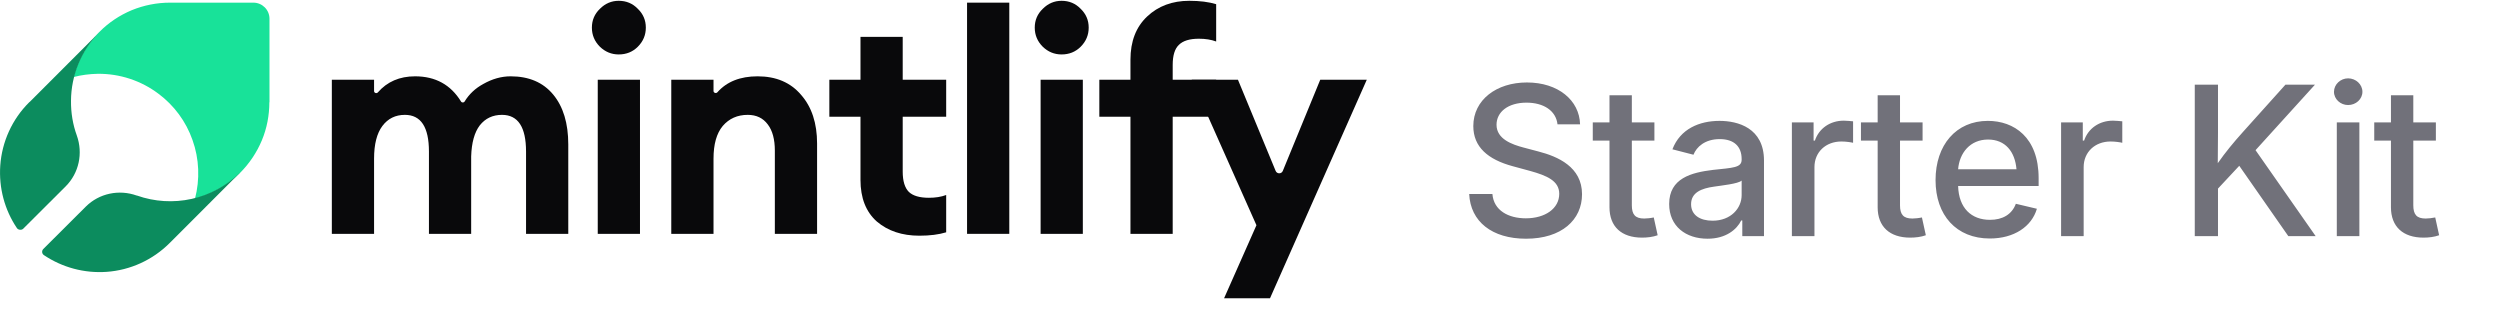
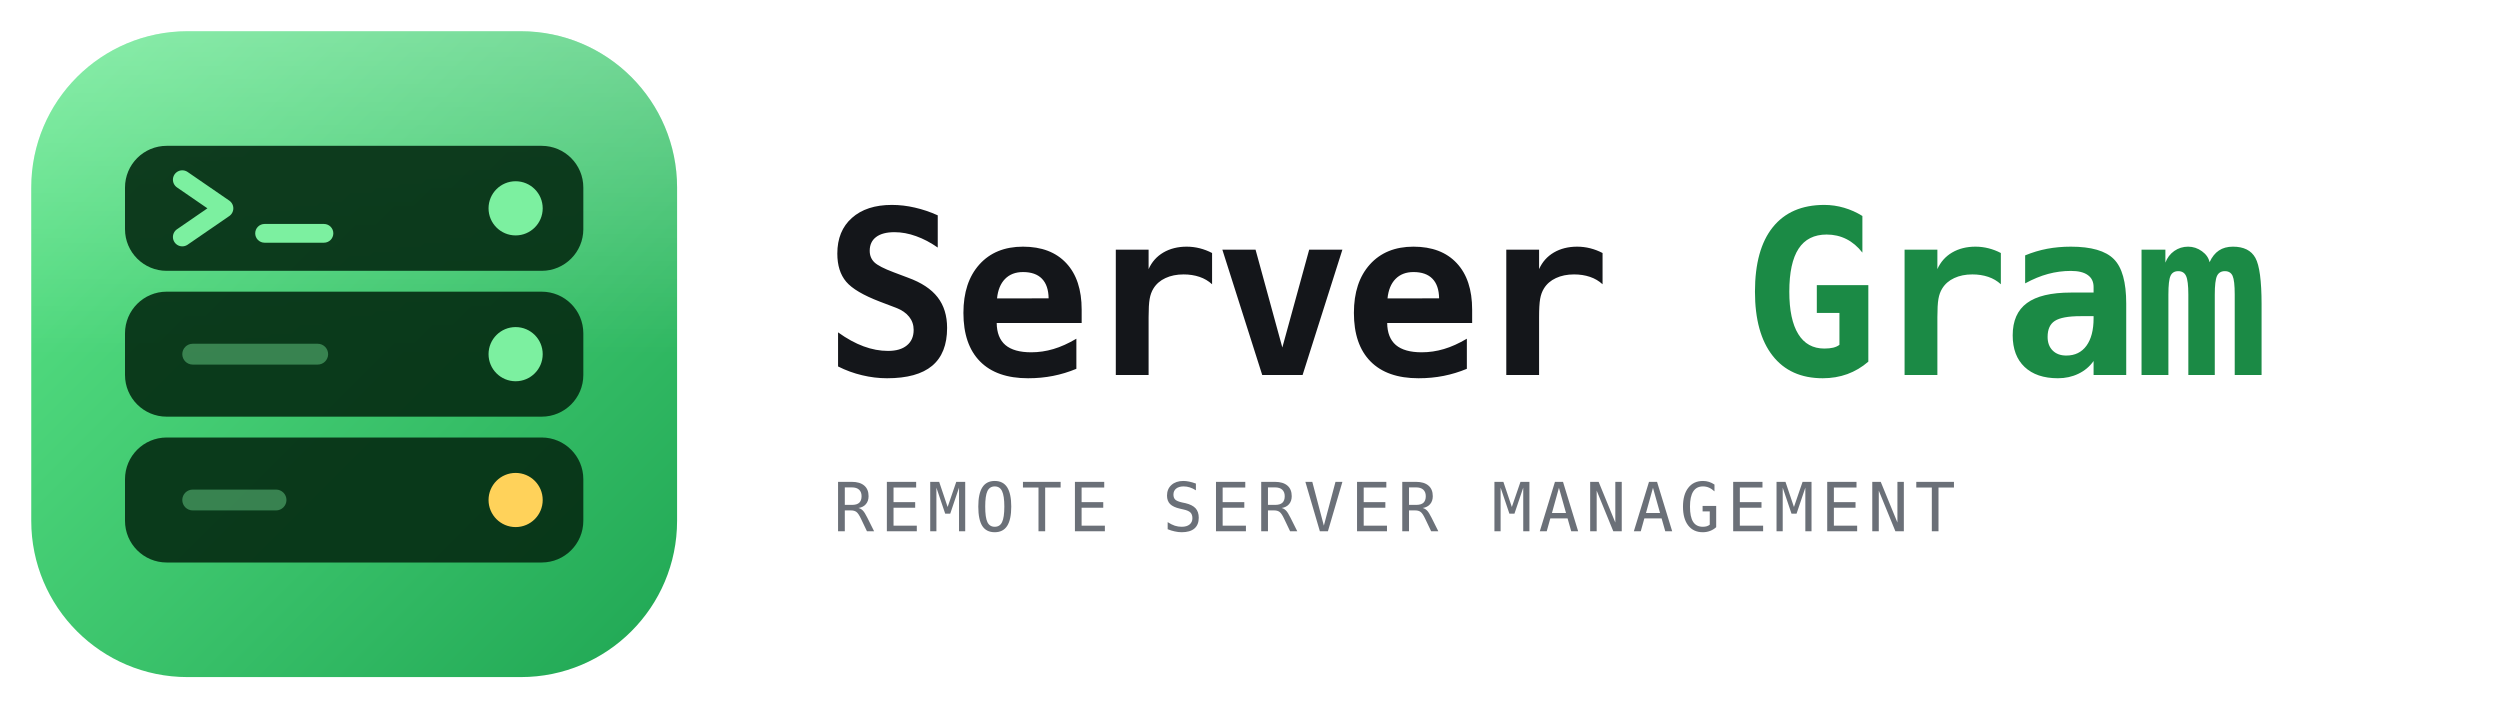
- <svg xmlns="http://www.w3.org/2000/svg" width="180" height="23" viewBox="0 0 180 23" fill="none">
-   <path d="M91.44 21.476H88.133L90.464 16.216L85.802 5.74H89.132L91.847 12.307C91.943 12.536 92.268 12.536 92.362 12.306L95.058 5.74H98.409L91.44 21.476Z" fill="#09090B" />
-   <path d="M81.393 16.837V8.403H79.152V5.74H81.393V4.297C81.393 2.98 81.792 1.944 82.592 1.19C83.391 0.435 84.404 0.058 85.633 0.058C86.387 0.058 87.031 0.139 87.564 0.302V2.988C87.208 2.854 86.794 2.788 86.32 2.788C85.655 2.788 85.174 2.936 84.878 3.232C84.582 3.513 84.434 3.994 84.434 4.674V5.74H87.564V8.403H84.434V16.837H81.393Z" fill="#09090B" />
-   <path d="M76.433 3.92C75.915 3.92 75.463 3.735 75.079 3.365C74.694 2.98 74.502 2.521 74.502 1.989C74.502 1.456 74.694 1.005 75.079 0.635C75.463 0.25 75.915 0.058 76.433 0.058C76.98 0.058 77.438 0.25 77.809 0.635C78.193 1.005 78.386 1.456 78.386 1.989C78.386 2.521 78.193 2.98 77.809 3.365C77.438 3.735 76.98 3.92 76.433 3.92ZM74.924 16.837V5.74H77.964V16.837H74.924Z" fill="#09090B" />
-   <path d="M69.628 16.837V0.191H72.669V16.837H69.628Z" fill="#09090B" />
-   <path d="M66.194 16.97C64.951 16.97 63.93 16.63 63.131 15.949C62.347 15.254 61.955 14.255 61.955 12.953V8.403H59.713V5.74H61.955V2.655H64.995V5.74H68.125V8.403H64.995V12.354C64.995 13.034 65.143 13.523 65.439 13.819C65.735 14.1 66.216 14.24 66.882 14.24C67.355 14.24 67.769 14.174 68.125 14.04V16.726C67.592 16.889 66.948 16.97 66.194 16.97Z" fill="#09090B" />
-   <path d="M48.332 16.837V5.74H51.373V6.551C51.373 6.688 51.559 6.748 51.65 6.646C52.328 5.879 53.293 5.495 54.546 5.495C55.878 5.495 56.921 5.939 57.676 6.827C58.445 7.7 58.83 8.869 58.83 10.334V16.837H55.789V10.844C55.789 10.03 55.619 9.402 55.279 8.958C54.939 8.499 54.458 8.27 53.836 8.27C53.096 8.27 52.497 8.536 52.038 9.069C51.594 9.601 51.373 10.386 51.373 11.421V16.837H48.332Z" fill="#09090B" />
-   <path d="M44.547 3.92C44.029 3.92 43.578 3.735 43.193 3.365C42.809 2.98 42.616 2.521 42.616 1.989C42.616 1.456 42.809 1.005 43.193 0.635C43.578 0.25 44.029 0.058 44.547 0.058C45.095 0.058 45.553 0.25 45.923 0.635C46.308 1.005 46.5 1.456 46.5 1.989C46.5 2.521 46.308 2.98 45.923 3.365C45.553 3.735 45.095 3.92 44.547 3.92ZM43.038 16.837V5.74H46.079V16.837H43.038Z" fill="#09090B" />
-   <path d="M37.875 16.837V10.911C37.875 9.15 37.298 8.27 36.144 8.27C35.478 8.27 34.945 8.521 34.546 9.024C34.161 9.527 33.954 10.275 33.924 11.266V16.837H30.884V10.911C30.884 9.15 30.306 8.27 29.152 8.27C28.472 8.27 27.932 8.536 27.532 9.069C27.133 9.601 26.933 10.386 26.933 11.421V16.837H23.892V5.74H26.933V6.559C26.933 6.695 27.116 6.755 27.206 6.652C27.878 5.881 28.771 5.495 29.885 5.495C31.349 5.495 32.452 6.1 33.193 7.309C33.252 7.404 33.395 7.403 33.454 7.307C33.774 6.78 34.219 6.361 34.79 6.05C35.441 5.68 36.099 5.495 36.765 5.495C38.082 5.495 39.103 5.932 39.828 6.805C40.553 7.678 40.916 8.876 40.916 10.4V16.837H37.875Z" fill="#09090B" />
-   <path d="M19.403 7.362V1.35C19.403 0.705 18.879 0.191 18.244 0.191H12.235C11.291 0.191 10.357 0.378 9.487 0.733C8.618 1.098 7.824 1.621 7.16 2.295L7.114 2.341C6.235 3.23 5.609 4.333 5.291 5.548C5.861 5.399 6.45 5.324 7.039 5.314C8.609 5.296 10.151 5.801 11.403 6.745C12.534 7.586 13.394 8.746 13.861 10.083C14.347 11.438 14.403 12.916 14.039 14.309C15.244 13.991 16.356 13.364 17.244 12.486L17.291 12.439C17.954 11.775 18.487 10.98 18.851 10.111C19.216 9.241 19.393 8.306 19.393 7.362H19.403Z" fill="#18E299" />
-   <path d="M5.112 7.26C5.121 5.416 5.857 3.646 7.151 2.324L2.151 7.326C2.133 7.344 2.114 7.354 2.095 7.372C0.876 8.583 0.14 10.204 0.019 11.918C-0.092 13.52 0.327 15.103 1.22 16.426C1.306 16.552 1.537 16.593 1.667 16.472L4.73 13.417C5.689 12.458 5.987 11.033 5.531 9.757C5.242 8.965 5.103 8.117 5.112 7.26Z" fill="#0C8C5E" />
-   <path d="M17.262 12.44C16.303 13.38 15.102 14.032 13.799 14.321C12.486 14.61 11.127 14.526 9.861 14.079C9.861 14.079 9.851 14.079 9.842 14.079C8.567 13.622 7.142 13.921 6.183 14.871L3.12 17.926C2.99 18.056 3.009 18.27 3.167 18.373C4.489 19.258 6.072 19.686 7.673 19.574C9.386 19.453 10.997 18.717 12.216 17.497L12.263 17.451L17.262 12.449V12.44Z" fill="#0C8C5E" />
-   <text x="105" y="17" font-family="Inter, ui-sans-serif, system-ui, -apple-system, sans-serif" font-size="15" font-weight="500" fill="#71717A" letter-spacing="-0.01em">Starter Kit</text>
+ <svg xmlns="http://www.w3.org/2000/svg" viewBox="0 0 480 136" width="720" height="204" role="img" aria-label="Server Gram">
+   <style>
+ .t{font-family:"Geist Mono Variable","Geist Mono",ui-monospace,"SF Mono",Menlo,Consolas,monospace}
+ </style>
+   <defs>
+     <linearGradient id="fill" x1="0" y1="0" x2="1" y2="1">
+       <stop offset="0" stop-color="#5ee88a" />
+       <stop offset="1" stop-color="#1fa653" />
+     </linearGradient>
+     <linearGradient id="sheen" x1="0" y1="0" x2="0" y2="1">
+       <stop offset="0" stop-color="#fff" stop-opacity=".28" />
+       <stop offset=".5" stop-color="#fff" stop-opacity="0" />
+     </linearGradient>
+   </defs>
+   <g transform="translate(4 4)">
+     <g id="mark">
+       <rect x="2" y="2" width="124" height="124" rx="30" fill="url(#fill)" />
+       <rect x="2" y="2" width="124" height="124" rx="30" fill="url(#sheen)" />
+       <rect x="20" y="24" width="88" height="24" rx="8" fill="#052e14" opacity=".92" />
+       <rect x="20" y="52" width="88" height="24" rx="8" fill="#052e14" opacity=".92" />
+       <rect x="20" y="80" width="88" height="24" rx="8" fill="#052e14" opacity=".92" />
+       <path d="M31 30.5 39 36 31 41.5" fill="none" stroke="#7cf0a0" stroke-width="3.6" stroke-linecap="round" stroke-linejoin="round" />
+       <rect x="45" y="39" width="15" height="3.6" rx="1.8" fill="#7cf0a0" />
+       <rect x="31" y="62" width="28" height="4" rx="2" fill="#7cf0a0" opacity=".4" />
+       <rect x="31" y="90" width="20" height="4" rx="2" fill="#7cf0a0" opacity=".4" />
+       <circle cx="95" cy="36" r="5.2" fill="#7cf0a0" />
+       <circle cx="95" cy="64" r="5.2" fill="#7cf0a0" />
+       <circle cx="95" cy="92" r="5.2" fill="#ffd25a" />
+     </g>
+   </g>
+   <text class="t" x="158" y="72" font-size="44" font-weight="700" letter-spacing="-1.5" fill="#14161a">Server <tspan fill="#1b8a45">Gram</tspan>
+   </text>
+   <text class="t" x="160" y="102" font-size="13" letter-spacing="1.2" fill="#6b7078">REMOTE SERVER MANAGEMENT</text>
</svg>
